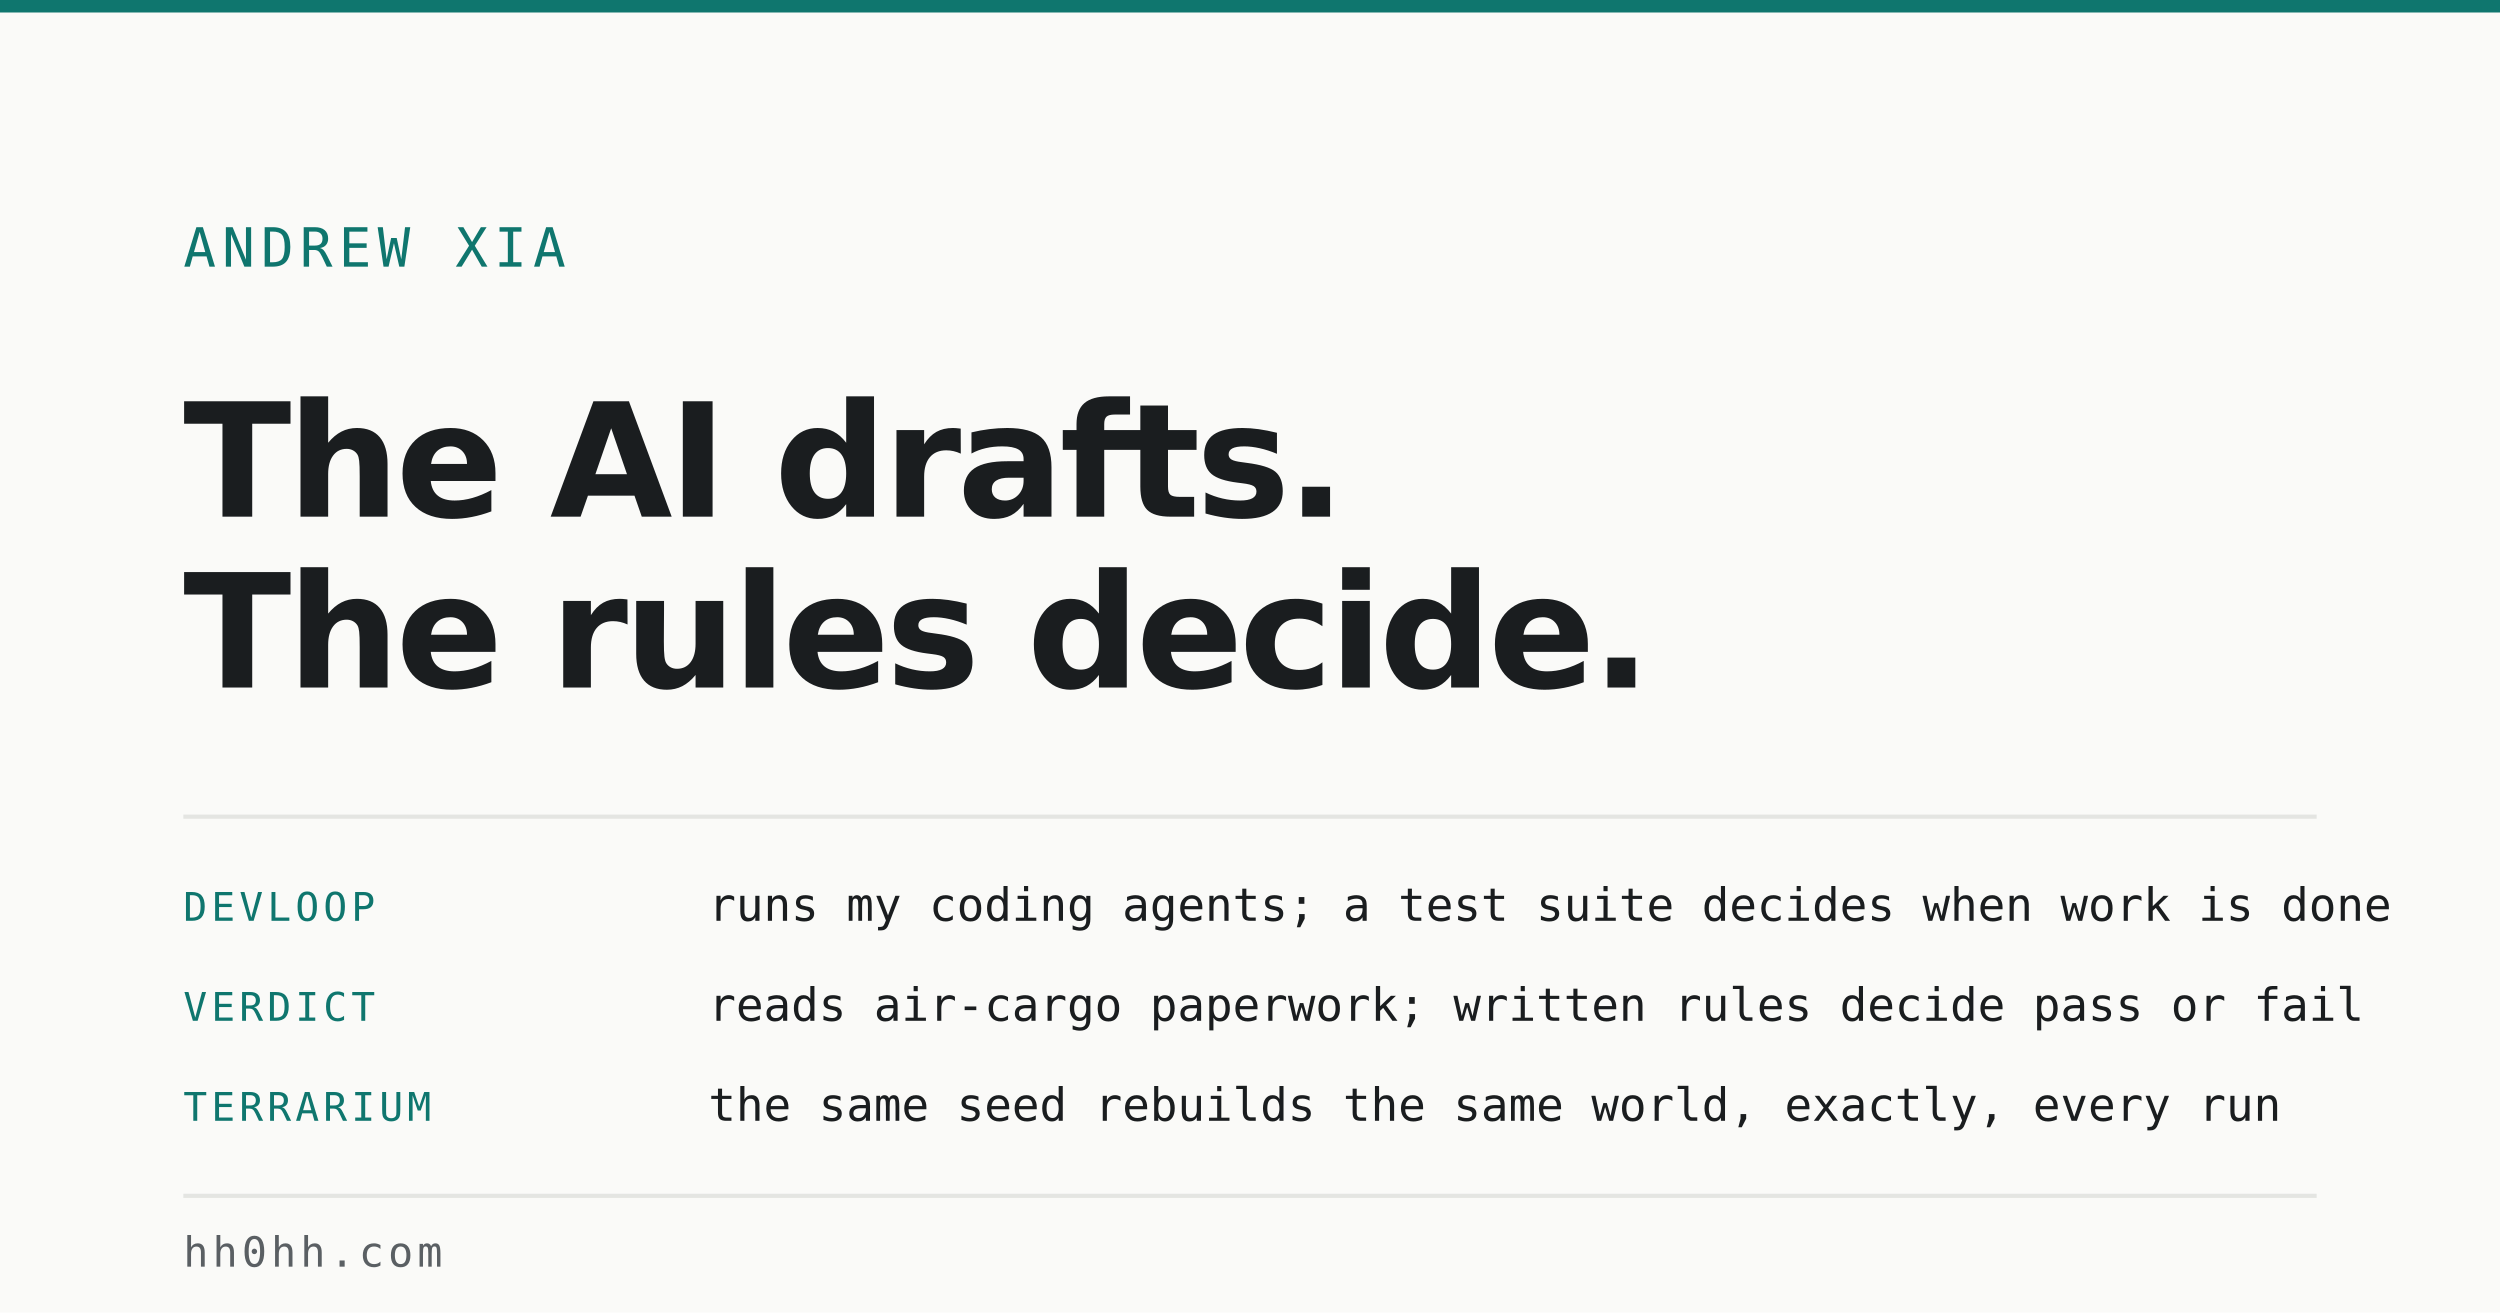
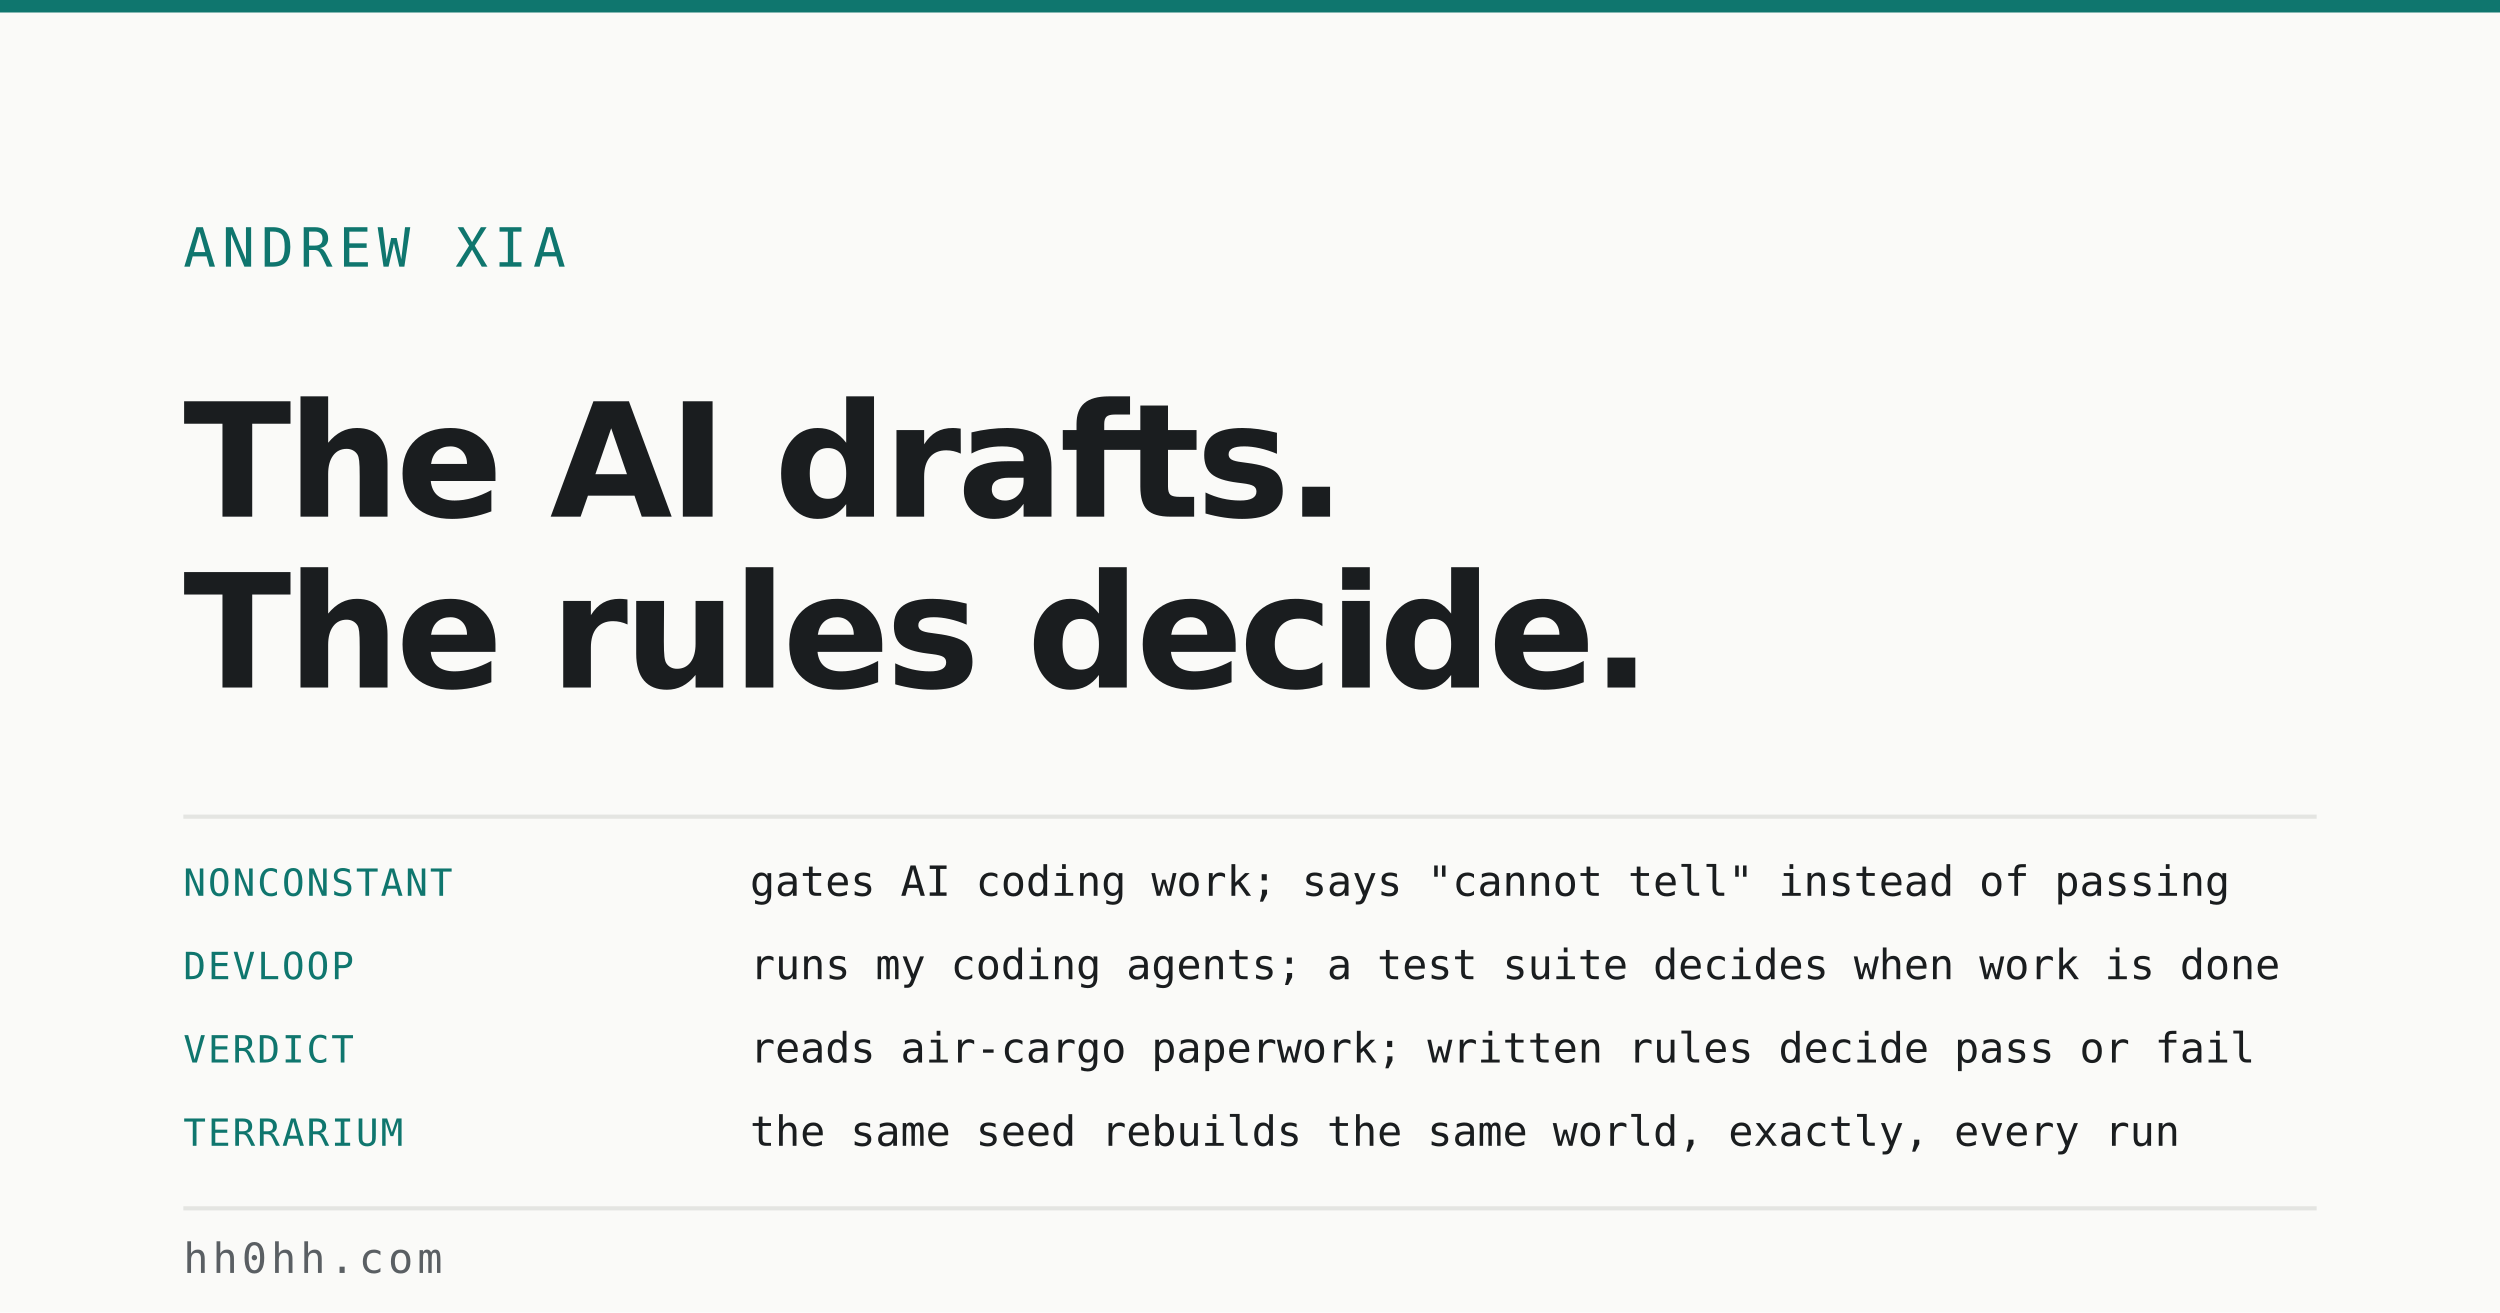
<svg xmlns="http://www.w3.org/2000/svg" width="1200" height="630" viewBox="0 0 1200 630">
  <rect width="1200" height="630" fill="#FAFAF8" />
  <rect x="0" y="0" width="1200" height="6" fill="#0F766E" />
  <g font-family="'IBM Plex Sans', 'DejaVu Sans', Arial, sans-serif">
    <text x="88" y="128" font-size="26" font-weight="500" fill="#0F766E" letter-spacing="3" font-family="'IBM Plex Mono', ui-monospace, 'DejaVu Sans Mono', Menlo, Consolas, monospace">ANDREW XIA</text>
    <text x="88" y="248" font-size="76" font-weight="600" fill="#1A1D1F" letter-spacing="-2">The AI drafts.</text>
    <text x="88" y="330" font-size="76" font-weight="600" fill="#1A1D1F" letter-spacing="-2">The rules decide.</text>
  </g>
  <line x1="88" y1="392" x2="1112" y2="392" stroke="#E4E5E2" stroke-width="2" />
  <g font-family="'IBM Plex Mono', ui-monospace, 'DejaVu Sans Mono', Menlo, Consolas, monospace">
-     <text x="88" y="442" font-size="19" letter-spacing="2" fill="#0F766E">DEVLOOP</text>
-     <text x="340" y="442" font-size="22" fill="#1A1D1F">runs my coding agents; a test suite decides when work is done</text>
-     <text x="88" y="490" font-size="19" letter-spacing="2" fill="#0F766E">VERDICT</text>
-     <text x="340" y="490" font-size="22" fill="#1A1D1F">reads air-cargo paperwork; written rules decide pass or fail</text>
-     <text x="88" y="538" font-size="19" letter-spacing="2" fill="#0F766E">TERRARIUM</text>
-     <text x="340" y="538" font-size="22" fill="#1A1D1F">the same seed rebuilds the same world, exactly, every run</text>
+     <text x="88" y="430" font-size="18" letter-spacing="1" fill="#0F766E">NONCONSTANT</text>
+     <text x="360" y="430" font-size="20" fill="#1A1D1F">gates AI coding work; says "cannot tell" instead of passing</text>
+     <text x="88" y="470" font-size="18" letter-spacing="1" fill="#0F766E">DEVLOOP</text>
+     <text x="360" y="470" font-size="20" fill="#1A1D1F">runs my coding agents; a test suite decides when work is done</text>
+     <text x="88" y="510" font-size="18" letter-spacing="1" fill="#0F766E">VERDICT</text>
+     <text x="360" y="510" font-size="20" fill="#1A1D1F">reads air-cargo paperwork; written rules decide pass or fail</text>
+     <text x="88" y="550" font-size="18" letter-spacing="1" fill="#0F766E">TERRARIUM</text>
+     <text x="360" y="550" font-size="20" fill="#1A1D1F">the same seed rebuilds the same world, exactly, every run</text>
  </g>
-   <line x1="88" y1="574" x2="1112" y2="574" stroke="#E4E5E2" stroke-width="2" />
-   <text x="88" y="608" font-size="20" letter-spacing="2" fill="#5A5F63" font-family="'IBM Plex Mono', ui-monospace, 'DejaVu Sans Mono', Menlo, Consolas, monospace">hh0hh.com</text>
+   <line x1="88" y1="580" x2="1112" y2="580" stroke="#E4E5E2" stroke-width="2" />
+   <text x="88" y="611" font-size="20" letter-spacing="2" fill="#5A5F63" font-family="'IBM Plex Mono', ui-monospace, 'DejaVu Sans Mono', Menlo, Consolas, monospace">hh0hh.com</text>
</svg>
